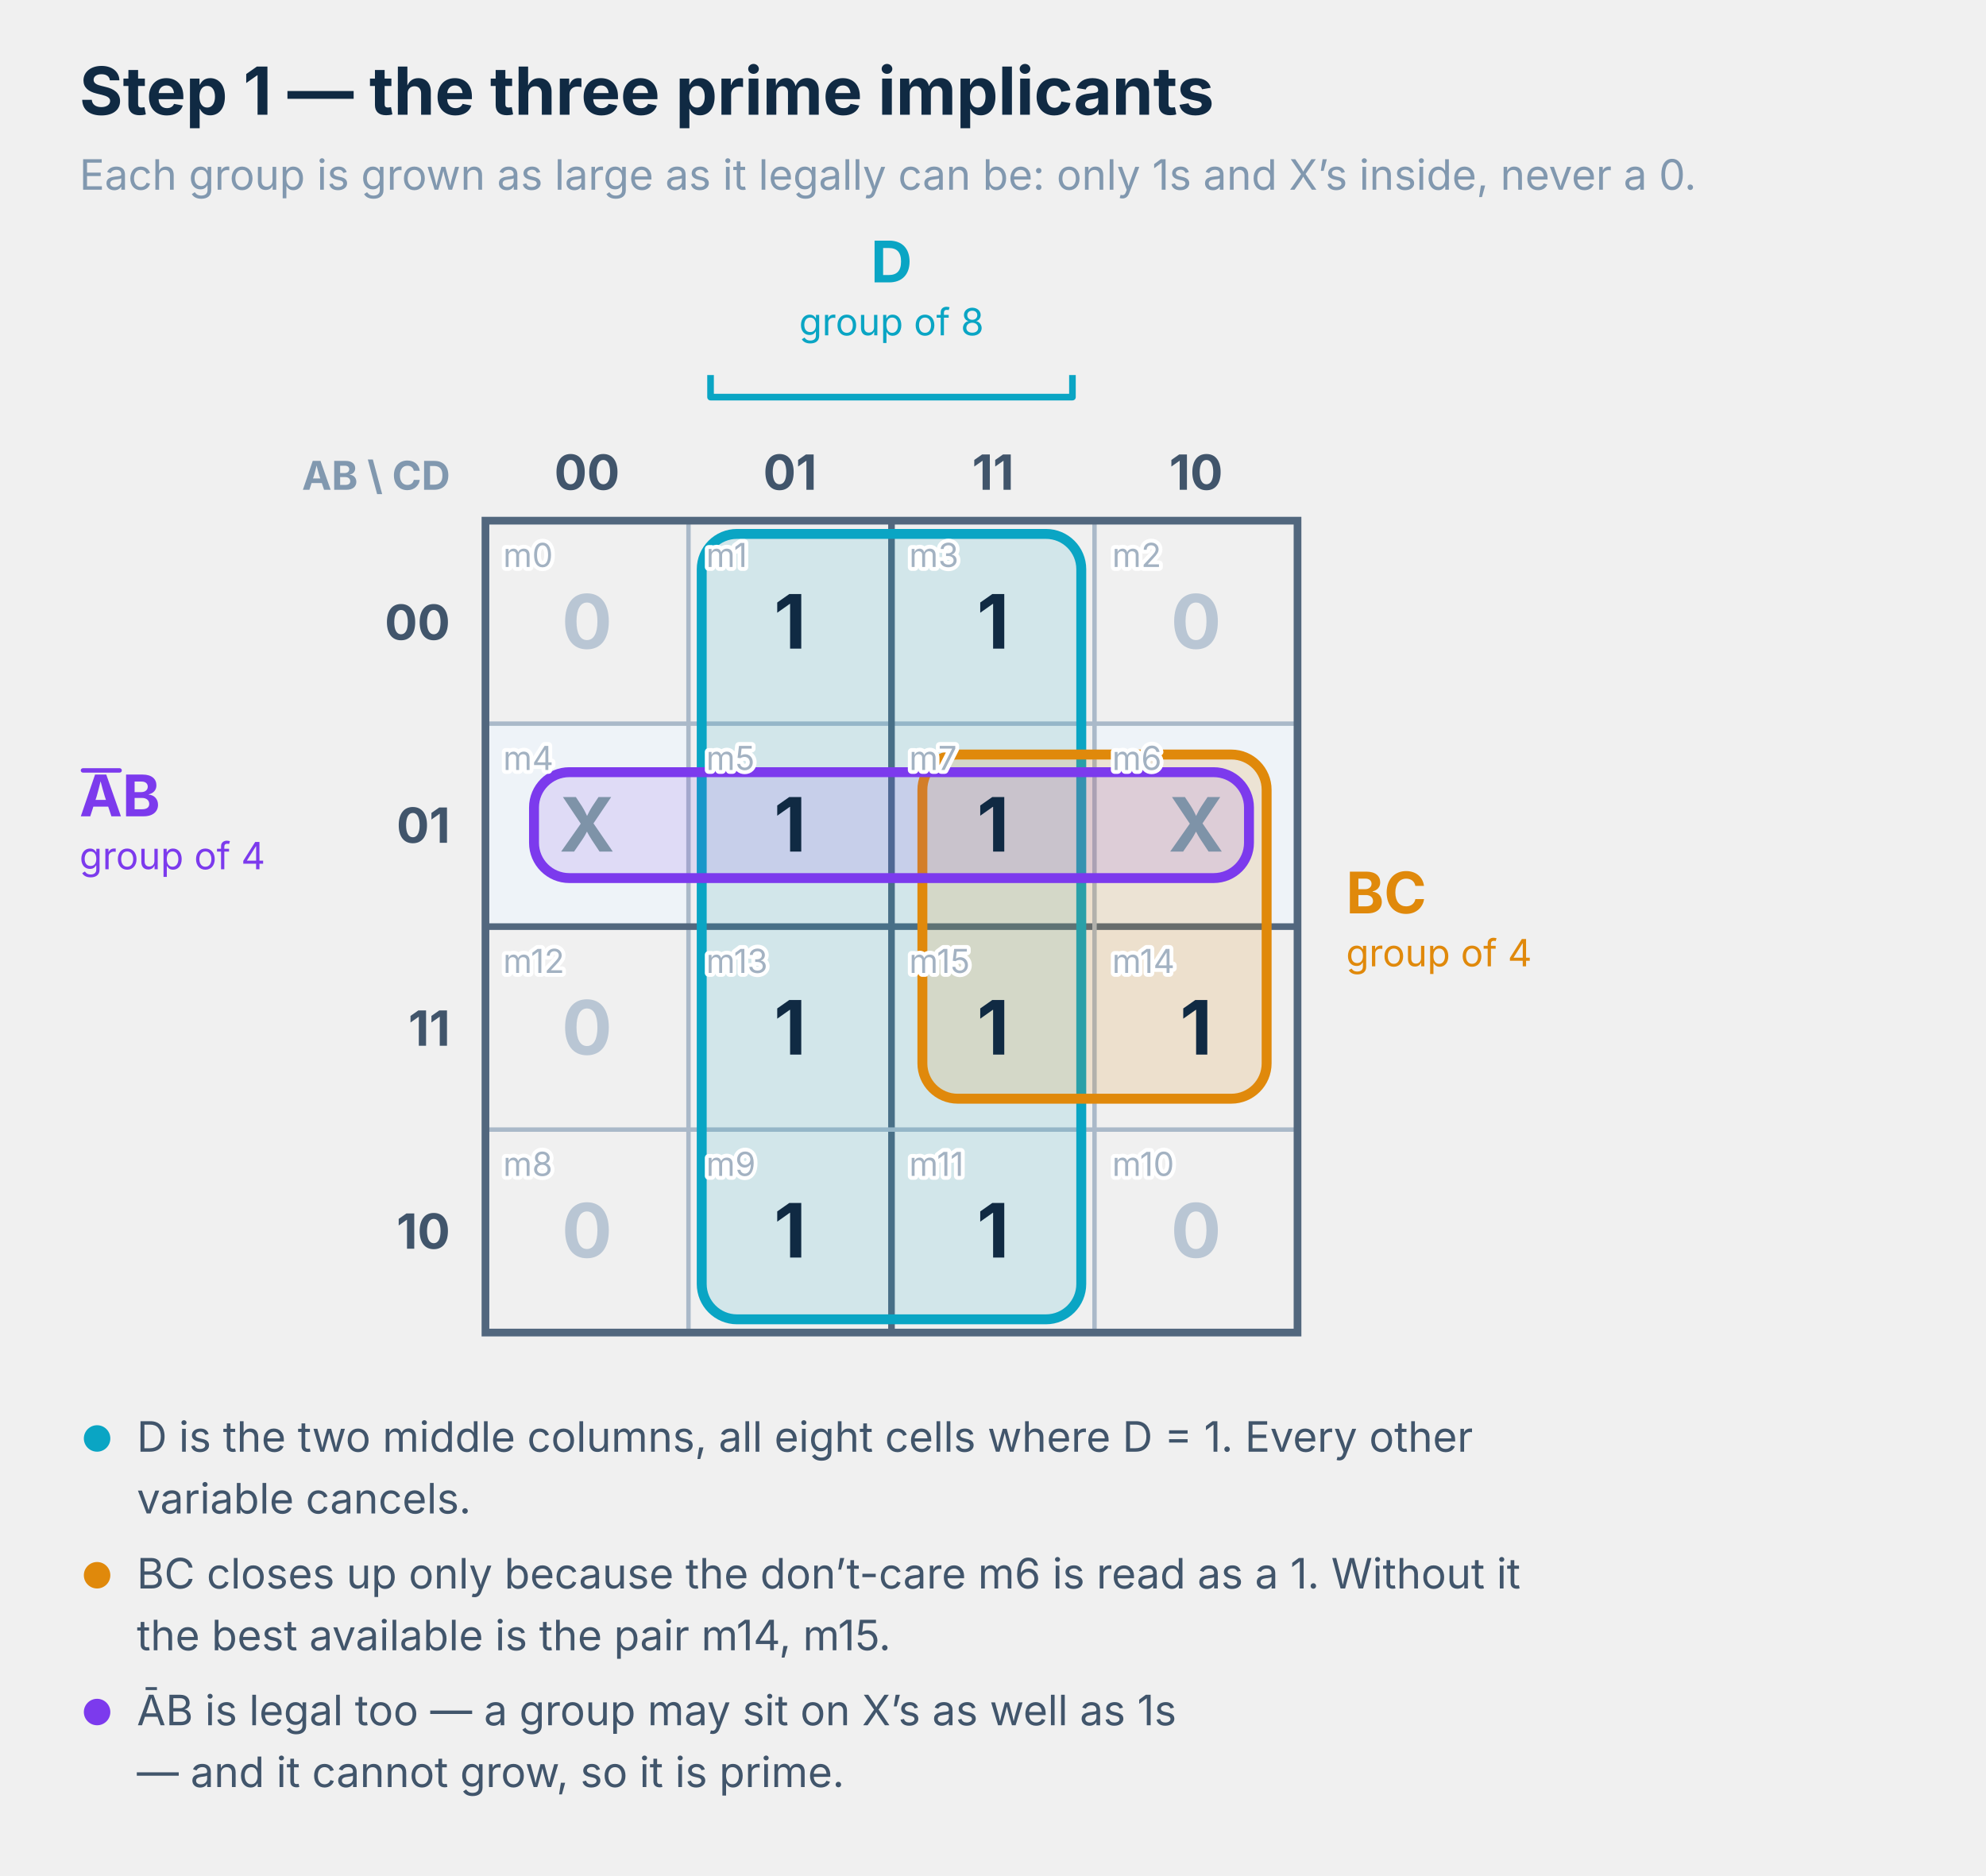
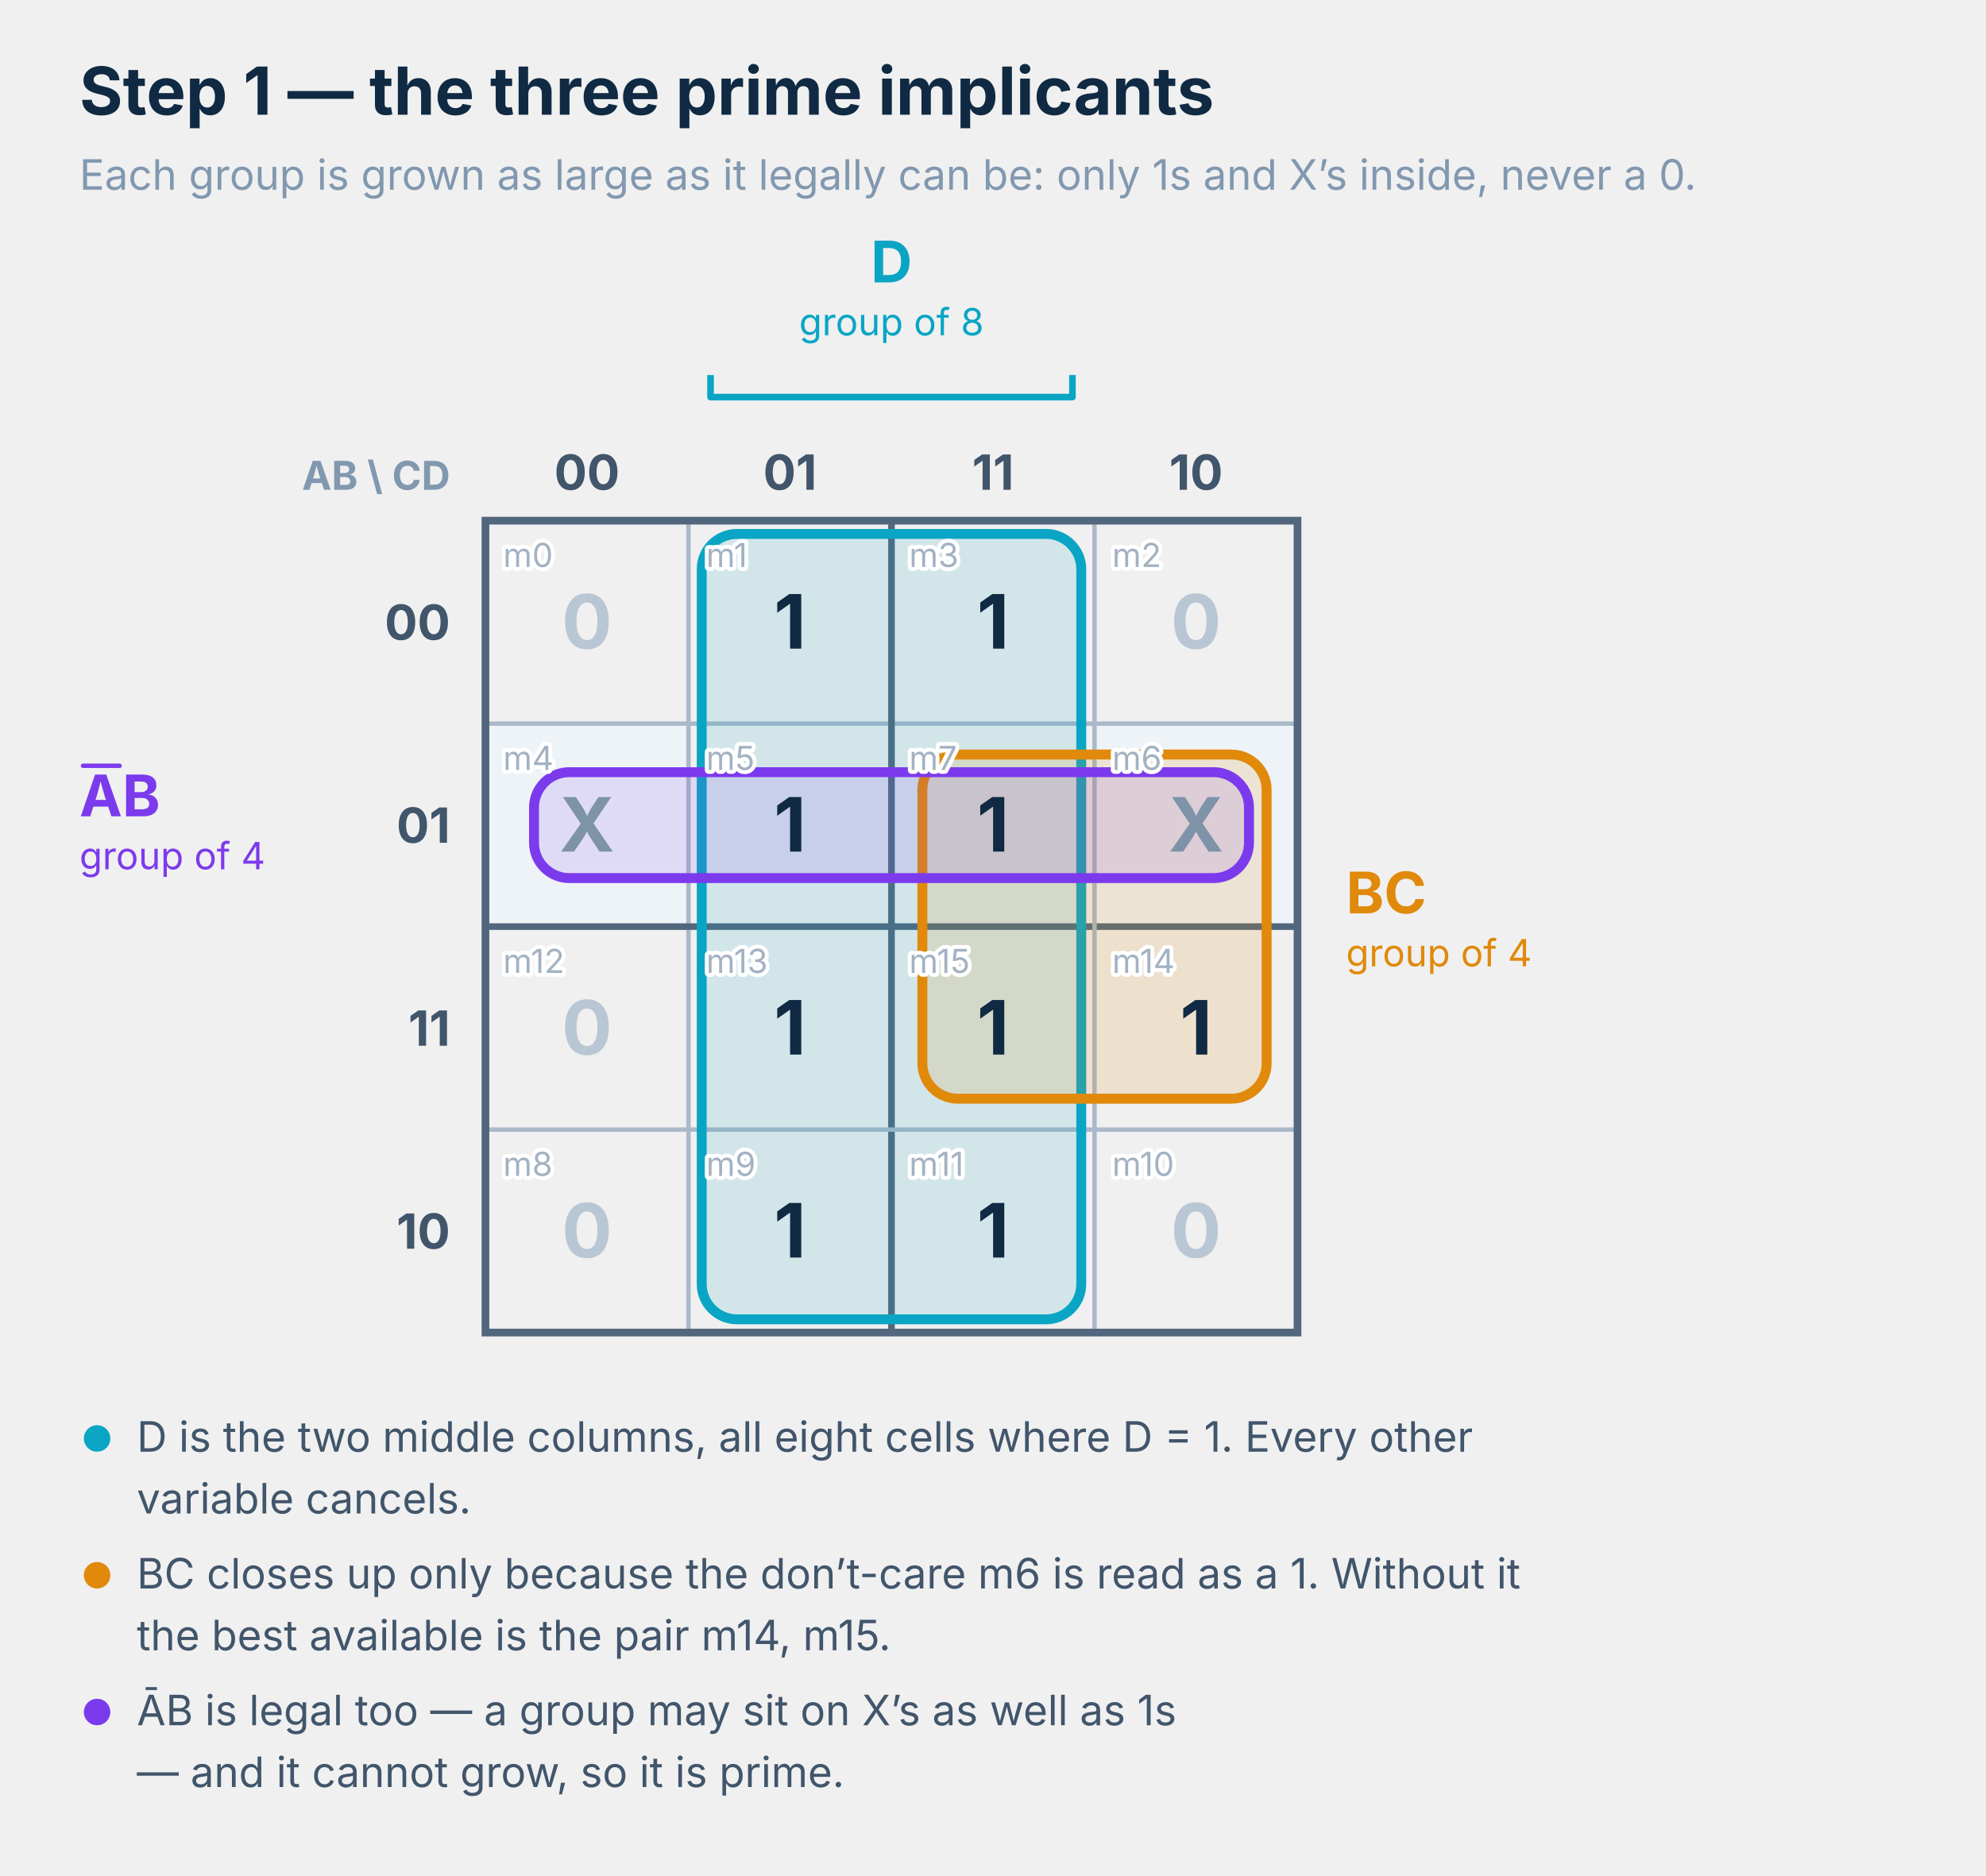
<svg xmlns="http://www.w3.org/2000/svg" viewBox="0 0 900 850" role="img" aria-label="The same map with its three prime implicants circled: D in cyan covering the two middle columns as a group of eight, BC in amber covering m6, m7, m14 and m15 as a group of four, and A-bar B in violet covering the AB = 01 row as a group of four">
  <style>
    svg { background: #fff; }
    text { font-family: Inter, Helvetica, Arial, sans-serif; }
    .title  { font-size: 30px; font-weight: 700; fill: #102a43; }
    .sub    { font-size: 19px; fill: #8198af; }
    .hdr    { font-size: 22px; font-weight: 700; fill: #41556b; }
    .corner { font-size: 18px; font-weight: 700; fill: #8198af; }
    .val    { font-size: 34px; font-weight: 700; fill: #102a43; }
    .val0   { font-size: 34px; font-weight: 700; fill: #b9c6d4; }
    .valx   { font-size: 34px; font-weight: 700; fill: #7e93a8; }
    .idx    { font-size: 15px; fill: #a3b2c2; }
    .note   { font-size: 19px; fill: #41556b; }
    .grid   { fill: none; stroke: #aab9c9; stroke-width: 2; }
    .gridh  { fill: none; stroke: #52677e; stroke-width: 3; }
    .frame  { fill: none; stroke: #52677e; stroke-width: 3.5; }
  </style>
  <text class="title" x="36" y="52">Step 1 — the three prime implicants</text>
  <text class="sub" x="36" y="86">Each group is grown as large as it legally can be: only 1s and X’s inside, never a 0.</text>
  <text x="404" y="128" text-anchor="middle" font-size="26" font-weight="700" fill="#0aa5c4">D</text>
  <text x="404" y="152" text-anchor="middle" font-size="17" fill="#0aa5c4">group of 8</text>
  <path d="M322,170 v10 H486 v-10" fill="none" stroke="#0aa5c4" stroke-width="3" stroke-linejoin="round" />
  <rect x="220" y="328" width="92" height="92" fill="#eef3f8" />
  <rect x="496" y="328" width="92" height="92" fill="#eef3f8" />
  <line class="grid" x1="312" y1="236" x2="312" y2="604" />
  <line class="grid" x1="220" y1="328" x2="588" y2="328" />
  <line class="gridh" x1="404" y1="236" x2="404" y2="604" />
  <line class="gridh" x1="220" y1="420" x2="588" y2="420" />
  <line class="grid" x1="496" y1="236" x2="496" y2="604" />
  <line class="grid" x1="220" y1="512" x2="588" y2="512" />
  <rect class="frame" x="220" y="236" width="368" height="368" />
  <rect x="318.0" y="242.0" width="172.0" height="356.0" rx="16" fill="#0aa5c4" fill-opacity="0.13" stroke="#0aa5c4" stroke-width="4.5" />
  <rect x="418.0" y="342.0" width="156.0" height="156.0" rx="16" fill="#e0890b" fill-opacity="0.15" stroke="#e0890b" stroke-width="4.5" />
  <rect x="242.0" y="350.0" width="324.0" height="48.0" rx="16" fill="#7c3aed" fill-opacity="0.13" stroke="#7c3aed" stroke-width="4.5" />
  <text class="hdr" x="266" y="222" text-anchor="middle" font-size="22">00</text>
  <text class="hdr" x="358" y="222" text-anchor="middle" font-size="22">01</text>
  <text class="hdr" x="450" y="222" text-anchor="middle" font-size="22">11</text>
  <text class="hdr" x="542" y="222" text-anchor="middle" font-size="22">10</text>
  <text class="hdr" x="204" y="290" text-anchor="end" font-size="22">00</text>
  <text class="hdr" x="204" y="382" text-anchor="end" font-size="22">01</text>
  <text class="hdr" x="204" y="474" text-anchor="end" font-size="22">11</text>
  <text class="hdr" x="204" y="566" text-anchor="end" font-size="22">10</text>
  <text class="corner" x="204" y="222" text-anchor="end">AB \ CD</text>
  <text class="val0" x="266" y="294" text-anchor="middle" font-size="34">0</text>
  <text class="idx" x="228" y="257" text-anchor="start" paint-order="stroke" stroke="#fff" stroke-width="3.5" stroke-linejoin="round">m0</text>
  <text class="val" x="358" y="294" text-anchor="middle" font-size="34">1</text>
  <text class="idx" x="320" y="257" text-anchor="start" paint-order="stroke" stroke="#fff" stroke-width="3.5" stroke-linejoin="round">m1</text>
  <text class="val" x="450" y="294" text-anchor="middle" font-size="34">1</text>
  <text class="idx" x="412" y="257" text-anchor="start" paint-order="stroke" stroke="#fff" stroke-width="3.5" stroke-linejoin="round">m3</text>
  <text class="val0" x="542" y="294" text-anchor="middle" font-size="34">0</text>
  <text class="idx" x="504" y="257" text-anchor="start" paint-order="stroke" stroke="#fff" stroke-width="3.5" stroke-linejoin="round">m2</text>
  <text class="valx" x="266" y="386" text-anchor="middle" font-size="34">X</text>
  <text class="idx" x="228" y="349" text-anchor="start" paint-order="stroke" stroke="#fff" stroke-width="3.5" stroke-linejoin="round">m4</text>
  <text class="val" x="358" y="386" text-anchor="middle" font-size="34">1</text>
  <text class="idx" x="320" y="349" text-anchor="start" paint-order="stroke" stroke="#fff" stroke-width="3.5" stroke-linejoin="round">m5</text>
  <text class="val" x="450" y="386" text-anchor="middle" font-size="34">1</text>
  <text class="idx" x="412" y="349" text-anchor="start" paint-order="stroke" stroke="#fff" stroke-width="3.5" stroke-linejoin="round">m7</text>
  <text class="valx" x="542" y="386" text-anchor="middle" font-size="34">X</text>
  <text class="idx" x="504" y="349" text-anchor="start" paint-order="stroke" stroke="#fff" stroke-width="3.5" stroke-linejoin="round">m6</text>
  <text class="val0" x="266" y="478" text-anchor="middle" font-size="34">0</text>
  <text class="idx" x="228" y="441" text-anchor="start" paint-order="stroke" stroke="#fff" stroke-width="3.5" stroke-linejoin="round">m12</text>
  <text class="val" x="358" y="478" text-anchor="middle" font-size="34">1</text>
  <text class="idx" x="320" y="441" text-anchor="start" paint-order="stroke" stroke="#fff" stroke-width="3.5" stroke-linejoin="round">m13</text>
  <text class="val" x="450" y="478" text-anchor="middle" font-size="34">1</text>
  <text class="idx" x="412" y="441" text-anchor="start" paint-order="stroke" stroke="#fff" stroke-width="3.5" stroke-linejoin="round">m15</text>
  <text class="val" x="542" y="478" text-anchor="middle" font-size="34">1</text>
  <text class="idx" x="504" y="441" text-anchor="start" paint-order="stroke" stroke="#fff" stroke-width="3.5" stroke-linejoin="round">m14</text>
  <text class="val0" x="266" y="570" text-anchor="middle" font-size="34">0</text>
  <text class="idx" x="228" y="533" text-anchor="start" paint-order="stroke" stroke="#fff" stroke-width="3.5" stroke-linejoin="round">m8</text>
  <text class="val" x="358" y="570" text-anchor="middle" font-size="34">1</text>
  <text class="idx" x="320" y="533" text-anchor="start" paint-order="stroke" stroke="#fff" stroke-width="3.5" stroke-linejoin="round">m9</text>
  <text class="val" x="450" y="570" text-anchor="middle" font-size="34">1</text>
  <text class="idx" x="412" y="533" text-anchor="start" paint-order="stroke" stroke="#fff" stroke-width="3.5" stroke-linejoin="round">m11</text>
  <text class="val0" x="542" y="570" text-anchor="middle" font-size="34">0</text>
  <text class="idx" x="504" y="533" text-anchor="start" paint-order="stroke" stroke="#fff" stroke-width="3.5" stroke-linejoin="round">m10</text>
  <text x="610" y="414" text-anchor="start" font-size="26" font-weight="700" fill="#e0890b">BC</text>
  <text x="610" y="438" text-anchor="start" font-size="17" fill="#e0890b">group of 4</text>
  <g fill="#7c3aed" color="#7c3aed">
    <text class="x" x="36" y="370.0" text-anchor="start" font-size="26" font-weight="700">AB</text>
-     <line x1="37.6" y1="349.2" x2="54.2" y2="349.2" stroke="currentColor" stroke-width="2.0" stroke-linecap="round" />
+     <line x1="37.6" y1="347.1" x2="54.2" y2="347.1" stroke="currentColor" stroke-width="2.0" stroke-linecap="round" />
    <text x="36" y="394.0" text-anchor="start" font-size="17">group of 4</text>
  </g>
  <circle cx="44" cy="652" r="6" fill="#0aa5c4" />
  <text class="note" x="62" y="658">D is the two middle columns, all eight cells where D = 1. Every other</text>
  <text class="note" x="62" y="686">variable cancels.</text>
  <circle cx="44" cy="714" r="6" fill="#e0890b" />
  <text class="note" x="62" y="720">BC closes up only because the don’t-care m6 is read as a 1. Without it</text>
  <text class="note" x="62" y="748">the best available is the pair m14, m15.</text>
  <circle cx="44" cy="776" r="6" fill="#7c3aed" />
  <text class="note" x="62" y="782">ĀB is legal too — a group may sit on X’s as well as 1s</text>
  <text class="note" x="62" y="810">— and it cannot grow, so it is prime.</text>
</svg>
